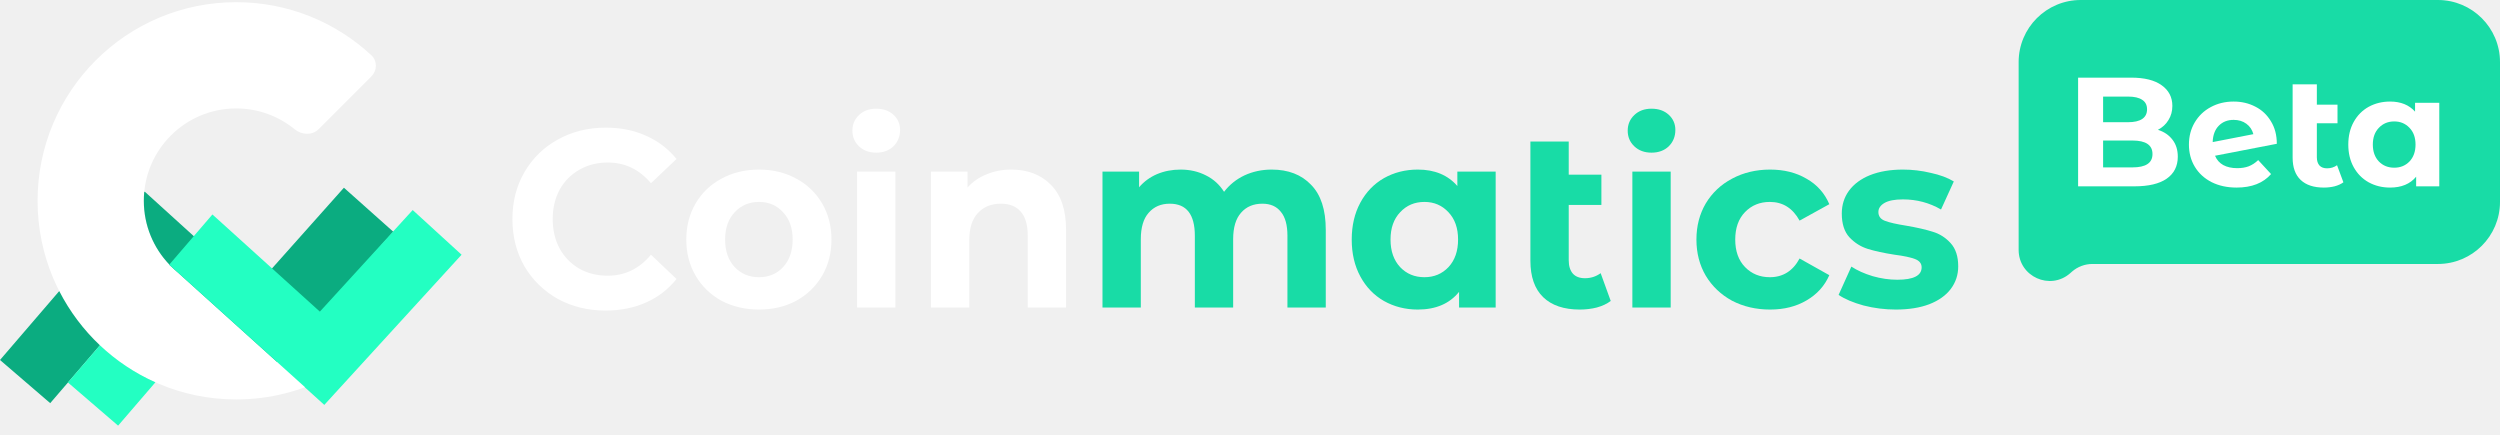
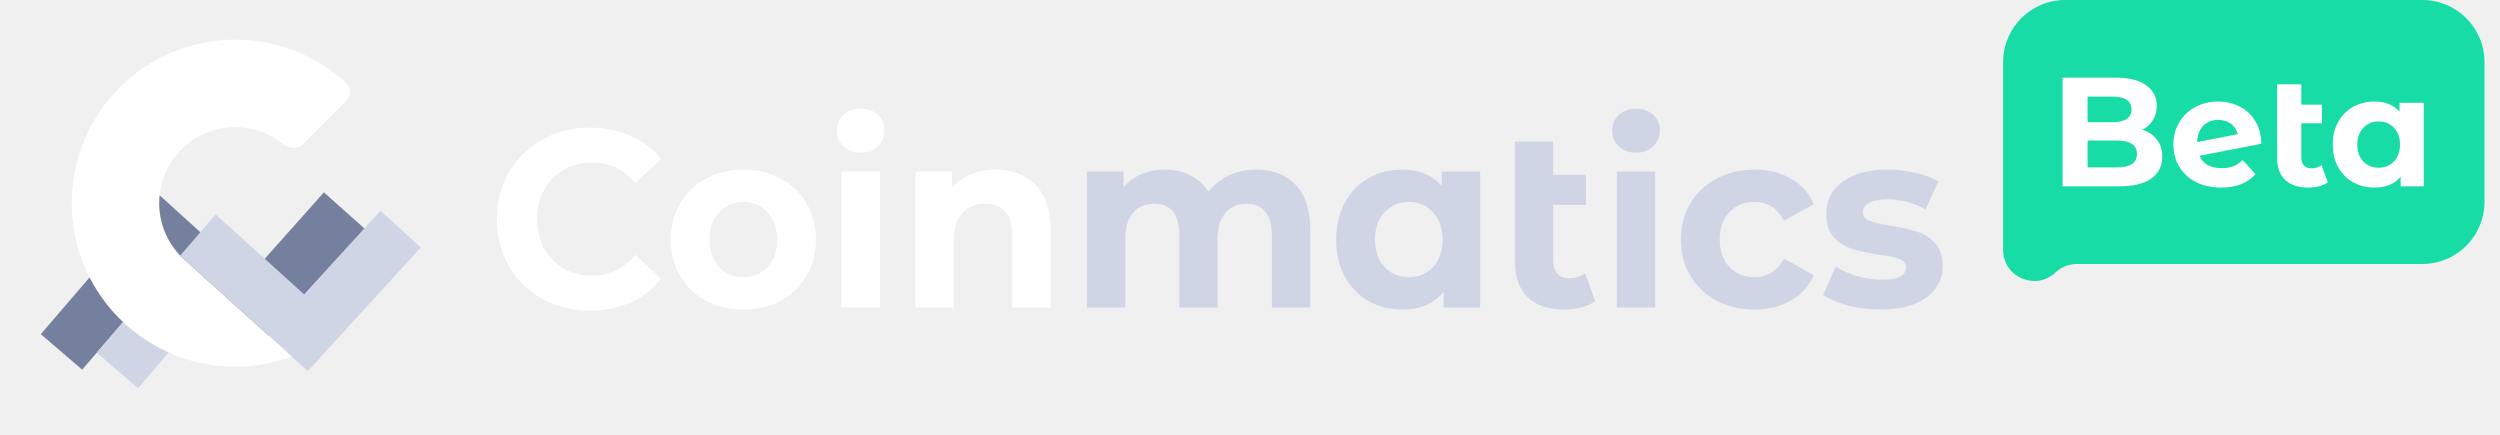
<svg xmlns="http://www.w3.org/2000/svg" width="161" height="28" viewBox="0 0 161 28" fill="none">
-   <path d="M25.676 20.291C23.361 23.577 19.537 25.724 15.212 25.724C8.147 25.724 2.42 19.997 2.42 12.932C2.42 5.868 8.147 0.141 15.212 0.141C18.574 0.141 21.634 1.438 23.917 3.56C24.311 3.926 24.296 4.541 23.916 4.921L20.519 8.319C20.106 8.732 19.43 8.697 18.978 8.327C17.952 7.487 16.641 6.983 15.212 6.983C11.926 6.983 9.262 9.647 9.262 12.932C9.262 16.218 11.926 18.882 15.212 18.882C17.152 18.882 18.875 17.953 19.961 16.516L25.676 20.291Z" fill="white" />
-   <path d="M17.853 23.32L25.331 14.926L22.148 12.089L16.29 18.664L9.321 12.342L9.287 12.381C9.271 12.562 9.262 12.746 9.262 12.932C9.262 14.52 9.884 15.963 10.898 17.03L10.898 17.048L11.052 17.186C11.167 17.299 11.287 17.407 11.411 17.51L17.853 23.32Z" fill="#0BAC80" />
-   <path d="M3.814 18.746C4.485 20.057 5.374 21.238 6.435 22.238L3.233 25.963L0 23.183L3.814 18.746Z" fill="#0BAC80" />
-   <path d="M11.411 17.51L19.643 24.936C19.639 24.937 19.634 24.939 19.63 24.941L20.885 26.076L29.726 16.404L26.578 13.527L20.599 20.069L13.68 13.812L10.898 17.046L10.898 17.048L11.052 17.186C11.167 17.299 11.287 17.407 11.411 17.51Z" fill="#23FFC2" />
-   <path d="M6.433 22.237L4.373 24.631L7.606 27.412L10.007 24.621C8.681 24.03 7.475 23.22 6.433 22.237Z" fill="#23FFC2" />
-   <path d="M38.995 20C37.867 20 36.844 19.75 35.926 19.252C35.02 18.742 34.302 18.042 33.775 17.153C33.258 16.252 33 15.238 33 14.11C33 12.982 33.258 11.973 33.775 11.084C34.302 10.184 35.02 9.484 35.926 8.985C36.844 8.475 37.872 8.22 39.011 8.22C39.971 8.22 40.836 8.394 41.605 8.741C42.386 9.088 43.04 9.587 43.567 10.238L41.922 11.8C41.173 10.91 40.245 10.466 39.138 10.466C38.452 10.466 37.84 10.623 37.303 10.937C36.765 11.241 36.343 11.67 36.037 12.223C35.742 12.776 35.594 13.405 35.594 14.11C35.594 14.815 35.742 15.444 36.037 15.998C36.343 16.551 36.765 16.985 37.303 17.299C37.84 17.603 38.452 17.755 39.138 17.755C40.245 17.755 41.173 17.305 41.922 16.404L43.567 17.966C43.04 18.628 42.386 19.132 41.605 19.479C40.825 19.826 39.955 20 38.995 20Z" fill="white" />
-   <path d="M48.88 19.935C47.983 19.935 47.176 19.745 46.459 19.366C45.753 18.975 45.199 18.438 44.798 17.755C44.398 17.071 44.197 16.296 44.197 15.428C44.197 14.56 44.398 13.785 44.798 13.101C45.199 12.418 45.753 11.886 46.459 11.507C47.176 11.116 47.983 10.921 48.88 10.921C49.776 10.921 50.577 11.116 51.284 11.507C51.99 11.886 52.544 12.418 52.945 13.101C53.346 13.785 53.546 14.56 53.546 15.428C53.546 16.296 53.346 17.071 52.945 17.755C52.544 18.438 51.99 18.975 51.284 19.366C50.577 19.745 49.776 19.935 48.88 19.935ZM48.88 17.852C49.512 17.852 50.029 17.635 50.43 17.201C50.841 16.757 51.047 16.166 51.047 15.428C51.047 14.69 50.841 14.105 50.43 13.671C50.029 13.226 49.512 13.004 48.88 13.004C48.247 13.004 47.725 13.226 47.313 13.671C46.902 14.105 46.697 14.69 46.697 15.428C46.697 16.166 46.902 16.757 47.313 17.201C47.725 17.635 48.247 17.852 48.88 17.852Z" fill="white" />
-   <path d="M55.195 11.051H57.663V19.805H55.195V11.051ZM56.429 9.831C55.976 9.831 55.607 9.695 55.322 9.424C55.037 9.153 54.895 8.817 54.895 8.416C54.895 8.014 55.037 7.678 55.322 7.407C55.607 7.136 55.976 7 56.429 7C56.883 7 57.252 7.13 57.537 7.39C57.821 7.651 57.964 7.976 57.964 8.367C57.964 8.79 57.821 9.142 57.537 9.424C57.252 9.695 56.883 9.831 56.429 9.831Z" fill="white" />
-   <path d="M65.126 10.921C66.181 10.921 67.03 11.247 67.673 11.897C68.327 12.548 68.654 13.514 68.654 14.793V19.805H66.186V15.184C66.186 14.49 66.038 13.975 65.743 13.638C65.448 13.291 65.021 13.118 64.462 13.118C63.84 13.118 63.344 13.318 62.975 13.72C62.606 14.11 62.421 14.696 62.421 15.477V19.805H59.953V11.051H62.31V12.076C62.637 11.708 63.043 11.425 63.528 11.23C64.013 11.024 64.546 10.921 65.126 10.921Z" fill="white" />
-   <path d="M81.899 10.921C82.964 10.921 83.808 11.247 84.43 11.897C85.063 12.537 85.379 13.503 85.379 14.793V19.805H82.911V15.184C82.911 14.49 82.769 13.975 82.484 13.638C82.21 13.291 81.815 13.118 81.298 13.118C80.718 13.118 80.259 13.313 79.922 13.703C79.584 14.083 79.415 14.652 79.415 15.412V19.805H76.948V15.184C76.948 13.806 76.41 13.118 75.334 13.118C74.765 13.118 74.311 13.313 73.974 13.703C73.636 14.083 73.468 14.652 73.468 15.412V19.805H71V11.051H73.357V12.06C73.673 11.691 74.058 11.409 74.512 11.214C74.976 11.019 75.482 10.921 76.03 10.921C76.631 10.921 77.174 11.046 77.66 11.295C78.145 11.534 78.535 11.886 78.83 12.353C79.178 11.897 79.616 11.545 80.143 11.295C80.681 11.046 81.266 10.921 81.899 10.921Z" fill="#18DCA6" />
-   <path d="M96.321 11.051V19.805H93.964V18.796C93.352 19.555 92.466 19.935 91.306 19.935C90.505 19.935 89.777 19.75 89.123 19.382C88.48 19.013 87.974 18.487 87.605 17.803C87.236 17.12 87.051 16.328 87.051 15.428C87.051 14.528 87.236 13.736 87.605 13.053C87.974 12.369 88.48 11.843 89.123 11.474C89.777 11.105 90.505 10.921 91.306 10.921C92.392 10.921 93.241 11.274 93.853 11.979V11.051H96.321ZM91.733 17.852C92.356 17.852 92.872 17.635 93.284 17.201C93.695 16.757 93.9 16.166 93.9 15.428C93.9 14.69 93.695 14.105 93.284 13.671C92.872 13.226 92.356 13.004 91.733 13.004C91.101 13.004 90.579 13.226 90.167 13.671C89.756 14.105 89.55 14.69 89.55 15.428C89.55 16.166 89.756 16.757 90.167 17.201C90.579 17.635 91.101 17.852 91.733 17.852Z" fill="#18DCA6" />
-   <path d="M103.731 19.382C103.488 19.566 103.188 19.707 102.829 19.805C102.481 19.892 102.117 19.935 101.737 19.935C100.715 19.935 99.929 19.669 99.38 19.138C98.832 18.606 98.558 17.825 98.558 16.795V9.115H101.026V11.247H103.13V13.199H101.026V16.762C101.026 17.131 101.115 17.418 101.295 17.625C101.474 17.82 101.732 17.917 102.07 17.917C102.449 17.917 102.787 17.809 103.082 17.592L103.731 19.382Z" fill="#18DCA6" />
-   <path d="M105.124 11.051H107.592V19.805H105.124V11.051ZM106.358 9.831C105.905 9.831 105.536 9.695 105.251 9.424C104.966 9.153 104.824 8.817 104.824 8.416C104.824 8.014 104.966 7.678 105.251 7.407C105.536 7.136 105.905 7 106.358 7C106.812 7 107.181 7.13 107.466 7.39C107.75 7.651 107.893 7.976 107.893 8.367C107.893 8.79 107.75 9.142 107.466 9.424C107.181 9.695 106.812 9.831 106.358 9.831Z" fill="#18DCA6" />
-   <path d="M113.995 19.935C113.088 19.935 112.271 19.745 111.543 19.366C110.826 18.975 110.262 18.438 109.851 17.755C109.45 17.071 109.25 16.296 109.25 15.428C109.25 14.56 109.45 13.785 109.851 13.101C110.262 12.418 110.826 11.886 111.543 11.507C112.271 11.116 113.088 10.921 113.995 10.921C114.892 10.921 115.672 11.116 116.336 11.507C117.011 11.886 117.502 12.434 117.808 13.15L115.893 14.208C115.451 13.405 114.813 13.004 113.979 13.004C113.336 13.004 112.804 13.221 112.382 13.655C111.96 14.088 111.749 14.68 111.749 15.428C111.749 16.177 111.96 16.768 112.382 17.201C112.804 17.635 113.336 17.852 113.979 17.852C114.823 17.852 115.461 17.451 115.893 16.648L117.808 17.722C117.502 18.416 117.011 18.959 116.336 19.349C115.672 19.74 114.892 19.935 113.995 19.935Z" fill="#18DCA6" />
-   <path d="M122.092 19.935C121.385 19.935 120.694 19.848 120.019 19.675C119.344 19.49 118.807 19.262 118.406 18.991L119.228 17.169C119.608 17.418 120.067 17.625 120.605 17.787C121.142 17.939 121.67 18.015 122.186 18.015C123.23 18.015 123.753 17.749 123.753 17.218C123.753 16.968 123.61 16.789 123.325 16.681C123.041 16.572 122.603 16.48 122.012 16.404C121.316 16.296 120.742 16.171 120.288 16.03C119.835 15.889 119.439 15.64 119.102 15.282C118.775 14.924 118.611 14.414 118.611 13.752C118.611 13.199 118.764 12.711 119.07 12.288C119.387 11.854 119.84 11.518 120.431 11.279C121.032 11.04 121.738 10.921 122.55 10.921C123.151 10.921 123.747 10.992 124.338 11.133C124.939 11.263 125.435 11.447 125.825 11.686L125.002 13.492C124.253 13.058 123.436 12.841 122.55 12.841C122.023 12.841 121.628 12.917 121.364 13.069C121.1 13.221 120.968 13.416 120.968 13.655C120.968 13.926 121.111 14.116 121.396 14.224C121.68 14.332 122.134 14.435 122.756 14.533C123.452 14.652 124.021 14.783 124.464 14.924C124.907 15.054 125.292 15.298 125.619 15.656C125.946 16.014 126.109 16.513 126.109 17.153C126.109 17.695 125.951 18.178 125.635 18.601C125.319 19.024 124.855 19.355 124.243 19.593C123.642 19.821 122.925 19.935 122.092 19.935Z" fill="#18DCA6" />
-   <path d="M130 4C130 1.791 131.791 0 134 0H157C159.209 0 161 1.791 161 4V13C161 15.209 159.209 17 157 17H134.751C134.267 17 133.799 17.176 133.434 17.495L133.317 17.598C132.024 18.729 130 17.811 130 16.093V4Z" fill="#18DCA6" />
-   <path d="M138.97 8.36C139.37 8.487 139.683 8.7 139.91 9C140.137 9.293 140.25 9.657 140.25 10.09C140.25 10.703 140.01 11.177 139.53 11.51C139.057 11.837 138.363 12 137.45 12H133.83V5H137.25C138.103 5 138.757 5.163 139.21 5.49C139.67 5.817 139.9 6.26 139.9 6.82C139.9 7.16 139.817 7.463 139.65 7.73C139.49 7.997 139.263 8.207 138.97 8.36ZM135.44 6.22V7.87H137.05C137.45 7.87 137.753 7.8 137.96 7.66C138.167 7.52 138.27 7.313 138.27 7.04C138.27 6.767 138.167 6.563 137.96 6.43C137.753 6.29 137.45 6.22 137.05 6.22H135.44ZM137.33 10.78C137.757 10.78 138.077 10.71 138.29 10.57C138.51 10.43 138.62 10.213 138.62 9.92C138.62 9.34 138.19 9.05 137.33 9.05H135.44V10.78H137.33Z" fill="white" />
-   <path d="M144.077 10.83C144.357 10.83 144.603 10.79 144.817 10.71C145.037 10.623 145.24 10.49 145.427 10.31L146.257 11.21C145.75 11.79 145.01 12.08 144.037 12.08C143.43 12.08 142.893 11.963 142.427 11.73C141.96 11.49 141.6 11.16 141.347 10.74C141.093 10.32 140.967 9.843 140.967 9.31C140.967 8.783 141.09 8.31 141.337 7.89C141.59 7.463 141.933 7.133 142.367 6.9C142.807 6.66 143.3 6.54 143.847 6.54C144.36 6.54 144.827 6.65 145.247 6.87C145.667 7.083 146 7.397 146.247 7.81C146.5 8.217 146.627 8.7 146.627 9.26L142.647 10.03C142.76 10.297 142.937 10.497 143.177 10.63C143.423 10.763 143.723 10.83 144.077 10.83ZM143.847 7.72C143.453 7.72 143.133 7.847 142.887 8.1C142.64 8.353 142.51 8.703 142.497 9.15L145.117 8.64C145.043 8.36 144.893 8.137 144.667 7.97C144.44 7.803 144.167 7.72 143.847 7.72Z" fill="white" />
-   <path d="M150.915 11.74C150.762 11.853 150.572 11.94 150.345 12C150.125 12.053 149.895 12.08 149.655 12.08C149.008 12.08 148.512 11.917 148.165 11.59C147.818 11.263 147.645 10.783 147.645 10.15V5.43H149.205V6.74H150.535V7.94H149.205V10.13C149.205 10.357 149.262 10.533 149.375 10.66C149.488 10.78 149.652 10.84 149.865 10.84C150.105 10.84 150.318 10.773 150.505 10.64L150.915 11.74Z" fill="white" />
-   <path d="M157.09 6.62V12H155.6V11.38C155.214 11.847 154.654 12.08 153.92 12.08C153.414 12.08 152.954 11.967 152.54 11.74C152.134 11.513 151.814 11.19 151.58 10.77C151.347 10.35 151.23 9.863 151.23 9.31C151.23 8.757 151.347 8.27 151.58 7.85C151.814 7.43 152.134 7.107 152.54 6.88C152.954 6.653 153.414 6.54 153.92 6.54C154.607 6.54 155.144 6.757 155.53 7.19V6.62H157.09ZM154.19 10.8C154.584 10.8 154.91 10.667 155.17 10.4C155.43 10.127 155.56 9.763 155.56 9.31C155.56 8.857 155.43 8.497 155.17 8.23C154.91 7.957 154.584 7.82 154.19 7.82C153.79 7.82 153.46 7.957 153.2 8.23C152.94 8.497 152.81 8.857 152.81 9.31C152.81 9.763 152.94 10.127 153.2 10.4C153.46 10.667 153.79 10.8 154.19 10.8Z" fill="white" />
+   <path d="M23.764 19.139C21.858 21.844 18.71 23.611 15.15 23.611C9.335 23.611 4.621 18.897 4.621 13.082C4.621 7.267 9.335 2.553 15.15 2.553C17.918 2.553 20.436 3.621 22.315 5.367C22.639 5.668 22.628 6.175 22.315 6.488L19.518 9.284C19.178 9.625 18.622 9.595 18.25 9.291C17.406 8.599 16.326 8.185 15.15 8.185C12.445 8.185 10.253 10.377 10.253 13.082C10.253 15.786 12.445 17.979 15.15 17.979C16.747 17.979 18.165 17.215 19.059 16.032L23.764 19.139Z" fill="white" />
+   <path d="M17.324 21.632L23.48 14.723L20.859 12.388L16.038 17.799L10.301 12.595L10.274 12.628C10.26 12.777 10.253 12.929 10.253 13.082C10.253 14.389 10.765 15.576 11.599 16.454L11.6 16.469L11.726 16.583C11.821 16.676 11.919 16.765 12.021 16.849L17.324 21.632Z" fill="#75809F" />
+   <path d="M5.769 17.867C6.32 18.946 7.053 19.918 7.926 20.742L5.29 23.807L2.629 21.519L5.769 17.867Z" fill="#75809F" />
+   <path d="M12.021 16.849L18.798 22.962C18.794 22.963 18.79 22.965 18.786 22.966L19.82 23.9L27.097 15.939L24.506 13.571L19.584 18.956L13.889 13.806L11.599 16.468L11.599 16.469L11.726 16.583C11.821 16.676 11.919 16.765 12.021 16.849Z" fill="#CFD5E4" />
+   <path d="M7.924 20.74L6.229 22.711L8.89 25L10.866 22.703C9.775 22.216 8.782 21.549 7.924 20.74Z" fill="#CFD5E4" />
+   <path d="M37.995 20C36.867 20 35.844 19.75 34.926 19.252C34.02 18.742 33.302 18.042 32.775 17.153C32.258 16.252 32 15.238 32 14.11C32 12.982 32.258 11.973 32.775 11.084C33.302 10.184 34.02 9.484 34.926 8.985C35.844 8.475 36.872 8.22 38.011 8.22C38.971 8.22 39.836 8.394 40.605 8.741C41.386 9.088 42.04 9.587 42.567 10.238L40.922 11.8C40.173 10.91 39.245 10.466 38.138 10.466C37.452 10.466 36.84 10.623 36.303 10.937C35.765 11.241 35.343 11.67 35.037 12.223C34.742 12.776 34.594 13.405 34.594 14.11C34.594 14.815 34.742 15.444 35.037 15.998C35.343 16.551 35.765 16.985 36.303 17.299C36.84 17.603 37.452 17.755 38.138 17.755C39.245 17.755 40.173 17.305 40.922 16.404L42.567 17.966C42.04 18.628 41.386 19.132 40.605 19.479C39.825 19.826 38.955 20 37.995 20Z" fill="white" />
+   <path d="M47.88 19.935C46.983 19.935 46.176 19.745 45.459 19.366C44.753 18.975 44.199 18.438 43.798 17.755C43.398 17.071 43.197 16.296 43.197 15.428C43.197 14.56 43.398 13.785 43.798 13.101C44.199 12.418 44.753 11.886 45.459 11.507C46.176 11.116 46.983 10.921 47.88 10.921C48.776 10.921 49.577 11.116 50.284 11.507C50.99 11.886 51.544 12.418 51.945 13.101C52.346 13.785 52.546 14.56 52.546 15.428C52.546 16.296 52.346 17.071 51.945 17.755C51.544 18.438 50.99 18.975 50.284 19.366C49.577 19.745 48.776 19.935 47.88 19.935ZM47.88 17.852C48.512 17.852 49.029 17.635 49.43 17.201C49.841 16.757 50.047 16.166 50.047 15.428C50.047 14.69 49.841 14.105 49.43 13.671C49.029 13.226 48.512 13.004 47.88 13.004C47.247 13.004 46.725 13.226 46.313 13.671C45.902 14.105 45.697 14.69 45.697 15.428C45.697 16.166 45.902 16.757 46.313 17.201C46.725 17.635 47.247 17.852 47.88 17.852Z" fill="white" />
+   <path d="M54.195 11.051H56.663V19.805H54.195V11.051ZM55.429 9.831C54.976 9.831 54.607 9.695 54.322 9.424C54.037 9.153 53.895 8.817 53.895 8.416C53.895 8.014 54.037 7.678 54.322 7.407C54.607 7.136 54.976 7 55.429 7C55.883 7 56.252 7.13 56.537 7.39C56.821 7.651 56.964 7.976 56.964 8.367C56.964 8.79 56.821 9.142 56.537 9.424C56.252 9.695 55.883 9.831 55.429 9.831Z" fill="white" />
+   <path d="M64.126 10.921C65.181 10.921 66.03 11.247 66.673 11.897C67.327 12.548 67.654 13.514 67.654 14.793V19.805H65.186V15.184C65.186 14.49 65.038 13.975 64.743 13.638C64.448 13.291 64.021 13.118 63.462 13.118C62.84 13.118 62.344 13.318 61.975 13.72C61.606 14.11 61.421 14.696 61.421 15.477V19.805H58.953V11.051H61.31V12.076C61.637 11.708 62.043 11.425 62.528 11.23C63.014 11.024 63.546 10.921 64.126 10.921Z" fill="white" />
+   <path d="M80.899 10.921C81.964 10.921 82.808 11.247 83.43 11.897C84.063 12.537 84.379 13.503 84.379 14.793V19.805H81.911V15.184C81.911 14.49 81.769 13.975 81.484 13.638C81.21 13.291 80.815 13.118 80.298 13.118C79.718 13.118 79.259 13.313 78.922 13.703C78.584 14.083 78.415 14.652 78.415 15.412V19.805H75.948V15.184C75.948 13.806 75.41 13.118 74.334 13.118C73.765 13.118 73.311 13.313 72.974 13.703C72.636 14.083 72.468 14.652 72.468 15.412V19.805H70V11.051H72.357V12.06C72.673 11.691 73.058 11.409 73.512 11.214C73.976 11.019 74.482 10.921 75.03 10.921C75.631 10.921 76.174 11.046 76.66 11.295C77.145 11.534 77.535 11.886 77.83 12.353C78.178 11.897 78.616 11.545 79.143 11.295C79.681 11.046 80.266 10.921 80.899 10.921Z" fill="#CFD5E4" />
+   <path d="M95.321 11.051V19.805H92.964V18.796C92.352 19.555 91.466 19.935 90.306 19.935C89.505 19.935 88.777 19.75 88.123 19.382C87.48 19.013 86.974 18.487 86.605 17.803C86.236 17.12 86.051 16.328 86.051 15.428C86.051 14.528 86.236 13.736 86.605 13.053C86.974 12.369 87.48 11.843 88.123 11.474C88.777 11.105 89.505 10.921 90.306 10.921C91.392 10.921 92.241 11.274 92.853 11.979V11.051H95.321ZM90.733 17.852C91.356 17.852 91.872 17.635 92.284 17.201C92.695 16.757 92.9 16.166 92.9 15.428C92.9 14.69 92.695 14.105 92.284 13.671C91.872 13.226 91.356 13.004 90.733 13.004C90.101 13.004 89.579 13.226 89.167 13.671C88.756 14.105 88.55 14.69 88.55 15.428C88.55 16.166 88.756 16.757 89.167 17.201C89.579 17.635 90.101 17.852 90.733 17.852Z" fill="#CFD5E4" />
+   <path d="M102.731 19.382C102.488 19.566 102.188 19.707 101.829 19.805C101.481 19.892 101.117 19.935 100.737 19.935C99.715 19.935 98.929 19.669 98.38 19.138C97.832 18.606 97.558 17.825 97.558 16.795V9.115H100.026V11.247H102.13V13.199H100.026V16.762C100.026 17.131 100.115 17.418 100.295 17.625C100.474 17.82 100.732 17.917 101.07 17.917C101.449 17.917 101.787 17.809 102.082 17.592L102.731 19.382Z" fill="#CFD5E4" />
+   <path d="M104.124 11.051H106.592V19.805H104.124V11.051ZM105.358 9.831C104.905 9.831 104.536 9.695 104.251 9.424C103.966 9.153 103.824 8.817 103.824 8.416C103.824 8.014 103.966 7.678 104.251 7.407C104.536 7.136 104.905 7 105.358 7C105.812 7 106.181 7.13 106.466 7.39C106.75 7.651 106.893 7.976 106.893 8.367C106.893 8.79 106.75 9.142 106.466 9.424C106.181 9.695 105.812 9.831 105.358 9.831Z" fill="#CFD5E4" />
+   <path d="M112.995 19.935C112.088 19.935 111.271 19.745 110.543 19.366C109.826 18.975 109.262 18.438 108.851 17.755C108.45 17.071 108.25 16.296 108.25 15.428C108.25 14.56 108.45 13.785 108.851 13.101C109.262 12.418 109.826 11.886 110.543 11.507C111.271 11.116 112.088 10.921 112.995 10.921C113.892 10.921 114.672 11.116 115.336 11.507C116.011 11.886 116.502 12.434 116.808 13.15L114.893 14.208C114.451 13.405 113.813 13.004 112.979 13.004C112.336 13.004 111.804 13.221 111.382 13.655C110.96 14.088 110.749 14.68 110.749 15.428C110.749 16.177 110.96 16.768 111.382 17.201C111.804 17.635 112.336 17.852 112.979 17.852C113.823 17.852 114.461 17.451 114.893 16.648L116.808 17.722C116.502 18.416 116.011 18.959 115.336 19.349C114.672 19.74 113.892 19.935 112.995 19.935Z" fill="#CFD5E4" />
+   <path d="M121.092 19.935C120.385 19.935 119.694 19.848 119.019 19.675C118.344 19.49 117.807 19.262 117.406 18.991L118.228 17.169C118.608 17.418 119.067 17.625 119.605 17.787C120.142 17.939 120.67 18.015 121.186 18.015C122.23 18.015 122.753 17.749 122.753 17.218C122.753 16.968 122.61 16.789 122.325 16.681C122.041 16.572 121.603 16.48 121.012 16.404C120.316 16.296 119.742 16.171 119.288 16.03C118.835 15.889 118.439 15.64 118.102 15.282C117.775 14.924 117.611 14.414 117.611 13.752C117.611 13.199 117.764 12.711 118.07 12.288C118.387 11.854 118.84 11.518 119.431 11.279C120.032 11.04 120.738 10.921 121.55 10.921C122.151 10.921 122.747 10.992 123.338 11.133C123.939 11.263 124.435 11.447 124.825 11.686L124.002 13.492C123.253 13.058 122.436 12.841 121.55 12.841C121.023 12.841 120.628 12.917 120.364 13.069C120.1 13.221 119.968 13.416 119.968 13.655C119.968 13.926 120.111 14.116 120.396 14.224C120.68 14.332 121.134 14.435 121.756 14.533C122.452 14.652 123.021 14.783 123.464 14.924C123.907 15.054 124.292 15.298 124.619 15.656C124.946 16.014 125.109 16.513 125.109 17.153C125.109 17.695 124.951 18.178 124.635 18.601C124.319 19.024 123.855 19.355 123.243 19.593C122.642 19.821 121.925 19.935 121.092 19.935Z" fill="#CFD5E4" />
+   <path d="M129 4C129 1.791 130.791 0 133 0H156C158.209 0 160 1.791 160 4V13C160 15.209 158.209 17 156 17H133.751C133.267 17 132.799 17.176 132.434 17.495L132.317 17.598C131.024 18.729 129 17.811 129 16.093V4Z" fill="#18DCA6" />
+   <path d="M137.97 8.36C138.37 8.487 138.683 8.7 138.91 9C139.137 9.293 139.25 9.657 139.25 10.09C139.25 10.703 139.01 11.177 138.53 11.51C138.057 11.837 137.363 12 136.45 12H132.83V5H136.25C137.103 5 137.757 5.163 138.21 5.49C138.67 5.817 138.9 6.26 138.9 6.82C138.9 7.16 138.817 7.463 138.65 7.73C138.49 7.997 138.263 8.207 137.97 8.36ZM134.44 6.22V7.87H136.05C136.45 7.87 136.753 7.8 136.96 7.66C137.167 7.52 137.27 7.313 137.27 7.04C137.27 6.767 137.167 6.563 136.96 6.43C136.753 6.29 136.45 6.22 136.05 6.22H134.44ZM136.33 10.78C136.757 10.78 137.077 10.71 137.29 10.57C137.51 10.43 137.62 10.213 137.62 9.92C137.62 9.34 137.19 9.05 136.33 9.05H134.44V10.78H136.33Z" fill="white" />
+   <path d="M143.077 10.83C143.357 10.83 143.603 10.79 143.817 10.71C144.037 10.623 144.24 10.49 144.427 10.31L145.257 11.21C144.75 11.79 144.01 12.08 143.037 12.08C142.43 12.08 141.893 11.963 141.427 11.73C140.96 11.49 140.6 11.16 140.347 10.74C140.093 10.32 139.967 9.843 139.967 9.31C139.967 8.783 140.09 8.31 140.337 7.89C140.59 7.463 140.933 7.133 141.367 6.9C141.807 6.66 142.3 6.54 142.847 6.54C143.36 6.54 143.827 6.65 144.247 6.87C144.667 7.083 145 7.397 145.247 7.81C145.5 8.217 145.627 8.7 145.627 9.26L141.647 10.03C141.76 10.297 141.937 10.497 142.177 10.63C142.423 10.763 142.723 10.83 143.077 10.83ZM142.847 7.72C142.453 7.72 142.133 7.847 141.887 8.1C141.64 8.353 141.51 8.703 141.497 9.15L144.117 8.64C144.043 8.36 143.893 8.137 143.667 7.97C143.44 7.803 143.167 7.72 142.847 7.72Z" fill="white" />
+   <path d="M149.915 11.74C149.762 11.853 149.572 11.94 149.345 12C149.125 12.053 148.895 12.08 148.655 12.08C148.008 12.08 147.512 11.917 147.165 11.59C146.818 11.263 146.645 10.783 146.645 10.15V5.43H148.205V6.74H149.535V7.94H148.205V10.13C148.205 10.357 148.262 10.533 148.375 10.66C148.488 10.78 148.652 10.84 148.865 10.84C149.105 10.84 149.318 10.773 149.505 10.64L149.915 11.74Z" fill="white" />
+   <path d="M156.09 6.62V12H154.6V11.38C154.214 11.847 153.654 12.08 152.92 12.08C152.414 12.08 151.954 11.967 151.54 11.74C151.134 11.513 150.814 11.19 150.58 10.77C150.347 10.35 150.23 9.863 150.23 9.31C150.23 8.757 150.347 8.27 150.58 7.85C150.814 7.43 151.134 7.107 151.54 6.88C151.954 6.653 152.414 6.54 152.92 6.54C153.607 6.54 154.144 6.757 154.53 7.19V6.62H156.09ZM153.19 10.8C153.584 10.8 153.91 10.667 154.17 10.4C154.43 10.127 154.56 9.763 154.56 9.31C154.56 8.857 154.43 8.497 154.17 8.23C153.91 7.957 153.584 7.82 153.19 7.82C152.79 7.82 152.46 7.957 152.2 8.23C151.94 8.497 151.81 8.857 151.81 9.31C151.81 9.763 151.94 10.127 152.2 10.4C152.46 10.667 152.79 10.8 153.19 10.8Z" fill="white" />
</svg>
